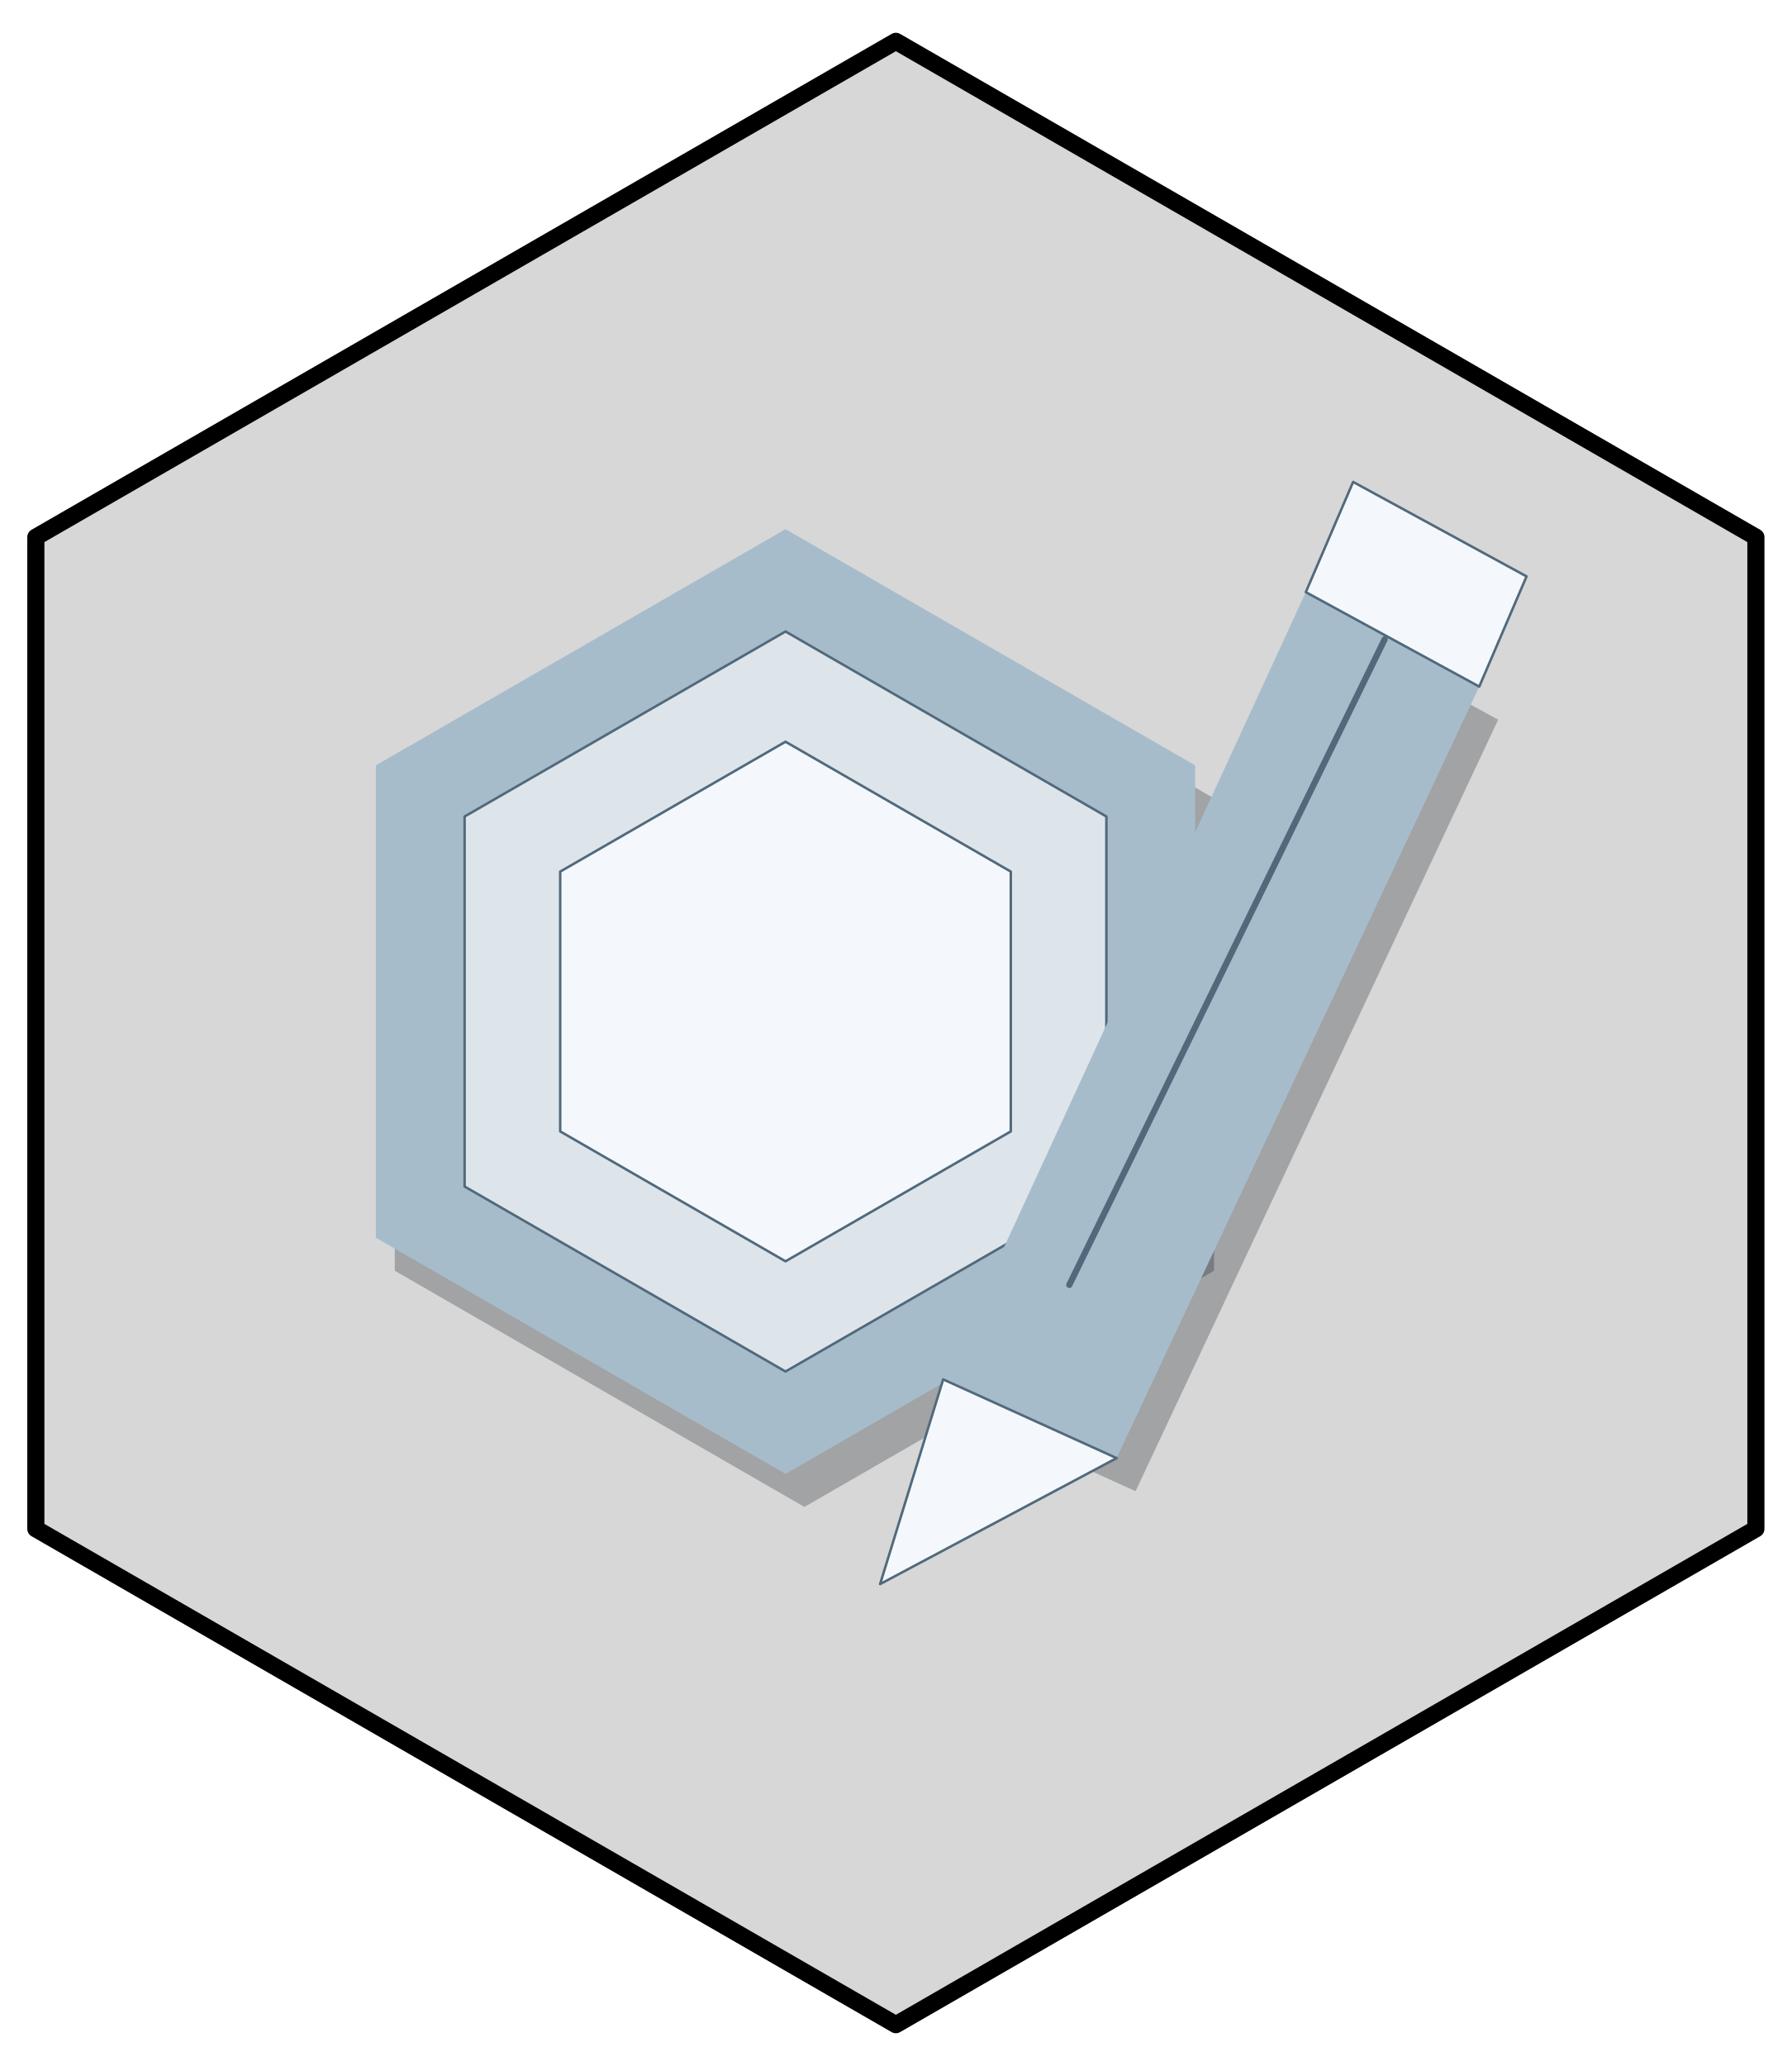
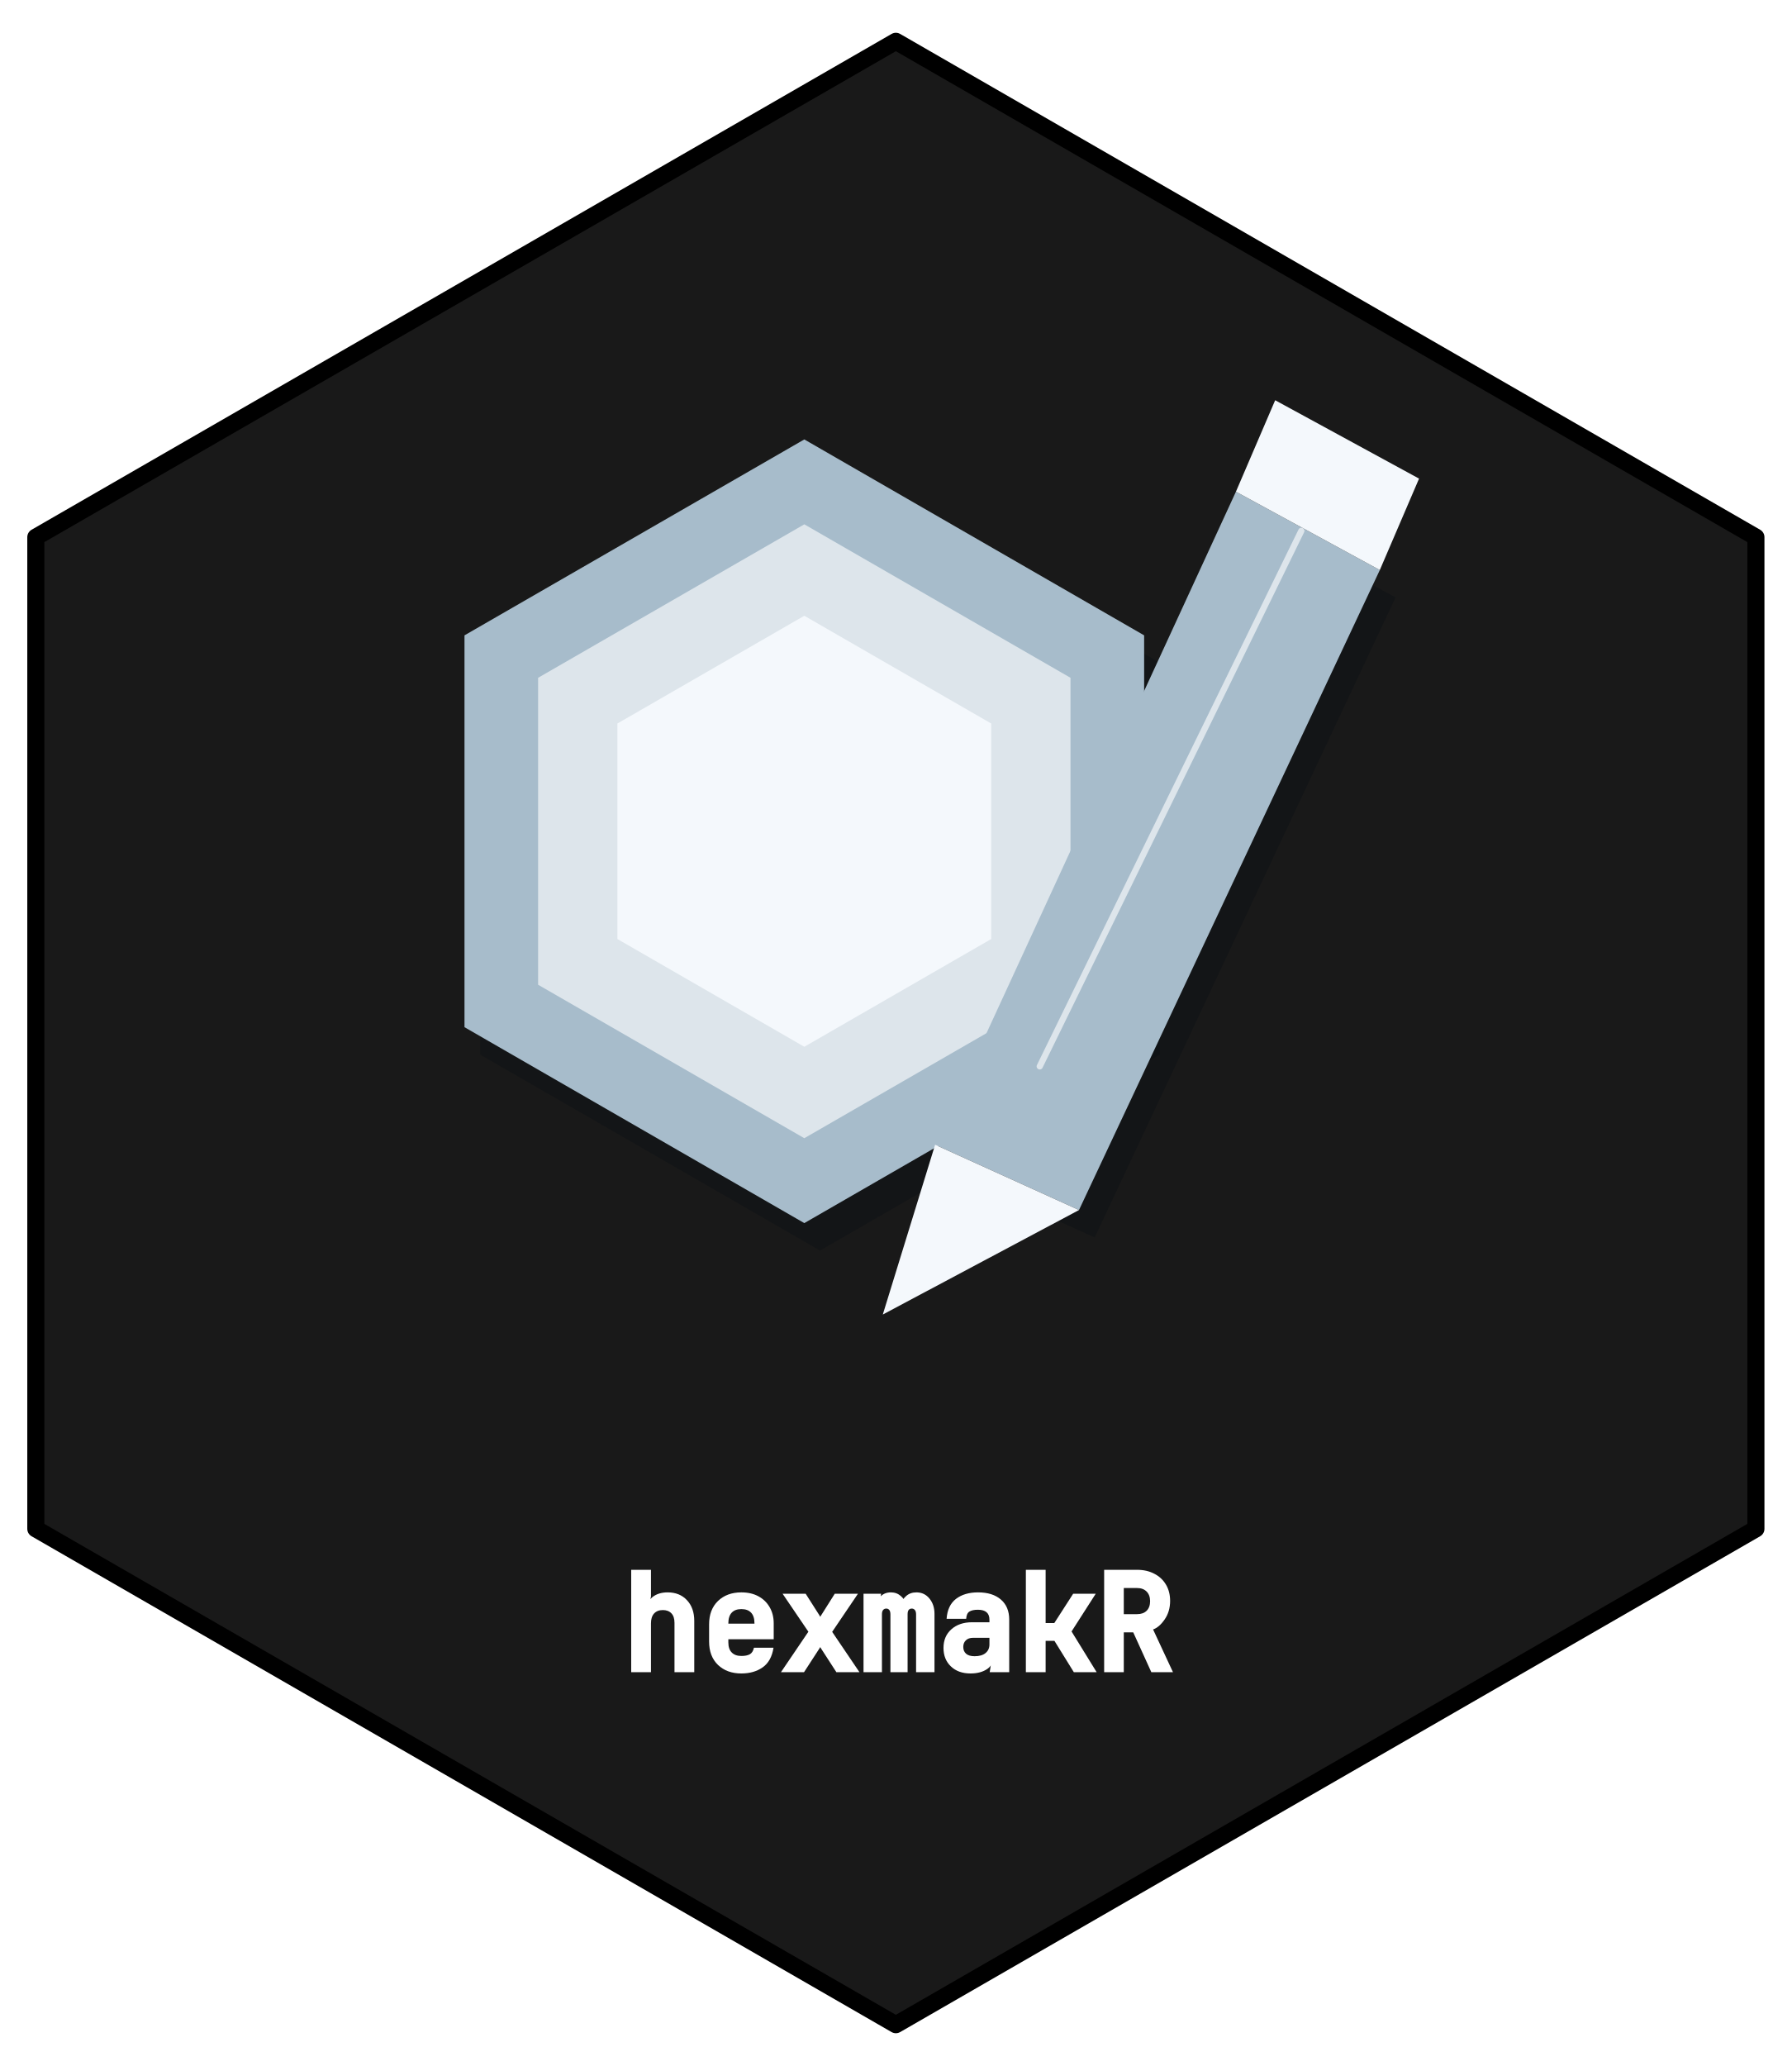
- <svg xmlns="http://www.w3.org/2000/svg" width="432pt" height="498pt" viewBox="0 0 432 498">
-   <path fill-rule="nonzero" fill="rgb(84.314%, 84.314%, 84.314%)" fill-opacity="1" stroke-width="4.125" stroke-linecap="round" stroke-linejoin="round" stroke="rgb(0%, 0%, 0%)" stroke-opacity="1" stroke-miterlimit="10" d="M 216 9.961 L 423.359 129.48 L 423.359 368.52 L 216 488.039 L 8.641 368.52 L 8.641 129.48 Z M 216 9.961 " />
-   <path fill-rule="nonzero" fill="rgb(1.176%, 3.922%, 7.059%)" fill-opacity="0.251" d="M 193.949 135.52 L 95.184 192.449 L 95.184 306.309 L 193.949 363.238 L 292.719 306.309 L 292.719 192.449 Z M 193.949 135.52 " />
-   <path fill-rule="nonzero" fill="rgb(65.49%, 73.725%, 79.608%)" fill-opacity="1" d="M 189.391 127.551 L 90.621 184.48 L 90.621 298.34 L 189.391 355.266 L 288.156 298.34 L 288.156 184.48 Z M 189.391 127.551 " />
-   <path fill-rule="nonzero" fill="rgb(86.667%, 89.804%, 92.157%)" fill-opacity="1" stroke-width="0.6" stroke-linecap="round" stroke-linejoin="round" stroke="rgb(31.765%, 41.176%, 48.235%)" stroke-opacity="1" stroke-miterlimit="10" d="M 189.391 152.219 L 112.02 196.816 L 112.02 286.004 L 189.391 330.598 L 266.758 286.004 L 266.758 196.816 Z M 189.391 152.219 " />
-   <path fill-rule="nonzero" fill="rgb(95.686%, 97.255%, 98.824%)" fill-opacity="1" stroke-width="0.6" stroke-linecap="round" stroke-linejoin="round" stroke="rgb(31.765%, 41.176%, 48.235%)" stroke-opacity="1" stroke-miterlimit="10" d="M 189.391 178.789 L 135.066 210.098 L 135.066 272.719 L 189.391 304.031 L 243.711 272.719 L 243.711 210.098 Z M 189.391 178.789 " />
-   <path fill-rule="nonzero" fill="rgb(1.176%, 3.922%, 7.059%)" fill-opacity="0.251" d="M 231.965 340.465 L 273.785 359.441 L 361.223 173.473 L 319.402 150.703 Z M 231.965 340.465 " />
-   <path fill-rule="nonzero" fill="rgb(65.49%, 73.725%, 79.608%)" fill-opacity="1" d="M 227.406 332.496 L 269.223 351.473 L 356.66 165.504 L 314.84 142.734 Z M 227.406 332.496 " />
-   <path fill-rule="nonzero" fill="rgb(95.686%, 97.255%, 98.824%)" fill-opacity="1" stroke-width="0.6" stroke-linecap="round" stroke-linejoin="round" stroke="rgb(31.765%, 41.176%, 48.235%)" stroke-opacity="1" stroke-miterlimit="10" d="M 227.406 332.496 L 269.223 351.473 L 212.199 381.836 Z M 227.406 332.496 " />
-   <path fill-rule="nonzero" fill="rgb(95.686%, 97.255%, 98.824%)" fill-opacity="1" stroke-width="0.6" stroke-linecap="round" stroke-linejoin="round" stroke="rgb(31.765%, 41.176%, 48.235%)" stroke-opacity="1" stroke-miterlimit="10" d="M 314.84 142.734 L 356.66 165.504 L 368.062 138.938 L 326.246 116.164 Z M 314.84 142.734 " />
-   <path fill="none" stroke-width="1.5" stroke-linecap="round" stroke-linejoin="round" stroke="rgb(31.765%, 41.176%, 48.235%)" stroke-opacity="1" stroke-miterlimit="10" d="M 257.816 309.723 L 333.848 154.117 " />
+ <svg xmlns="http://www.w3.org/2000/svg" xmlns:xlink="http://www.w3.org/1999/xlink" width="432" height="498" viewBox="0 0 432 498">
+   <defs>
+     <g>
+       <g id="glyph-0-0">
+         <path d="M 2.688 0 L 2.688 -24.672 L 7.453 -24.672 L 7.453 -18.25 L 6.766 -14.891 C 6.535 -16.285 6.891 -17.359 7.828 -18.109 C 8.773 -18.859 9.988 -19.234 11.469 -19.234 C 13.406 -19.234 14.957 -18.609 16.125 -17.359 C 17.301 -16.109 17.891 -14.445 17.891 -12.375 L 17.891 0 L 13.125 0 L 13.125 -11.891 C 13.125 -12.91 12.875 -13.676 12.375 -14.188 C 11.883 -14.707 11.195 -14.969 10.312 -14.969 C 9.414 -14.969 8.711 -14.691 8.203 -14.141 C 7.703 -13.598 7.453 -12.805 7.453 -11.766 L 7.453 0 Z M 2.688 0 " />
+       </g>
+       <g id="glyph-0-1">
+         <path d="M 10.25 0.312 C 7.926 0.312 6.047 -0.375 4.609 -1.75 C 3.18 -3.133 2.469 -5.008 2.469 -7.375 L 2.469 -11.531 C 2.469 -13.895 3.18 -15.77 4.609 -17.156 C 6.047 -18.539 7.926 -19.234 10.25 -19.234 C 11.82 -19.234 13.188 -18.922 14.344 -18.297 C 15.508 -17.672 16.414 -16.797 17.062 -15.672 C 17.719 -14.547 18.047 -13.242 18.047 -11.766 L 18.047 -7.938 L 7.109 -7.938 L 7.109 -7.156 C 7.109 -6.094 7.383 -5.285 7.938 -4.734 C 8.488 -4.18 9.258 -3.906 10.25 -3.906 C 11.102 -3.906 11.781 -4.039 12.281 -4.312 C 12.781 -4.594 13.113 -5.117 13.281 -5.891 L 18 -5.891 C 17.656 -3.711 16.781 -2.133 15.375 -1.156 C 13.977 -0.176 12.27 0.312 10.25 0.312 Z M 7.109 -11.766 L 7.109 -11.688 L 13.406 -11.688 L 13.406 -11.797 C 13.406 -12.922 13.133 -13.77 12.594 -14.344 C 12.062 -14.914 11.281 -15.203 10.25 -15.203 C 9.227 -15.203 8.445 -14.91 7.906 -14.328 C 7.375 -13.754 7.109 -12.898 7.109 -11.766 Z M 7.109 -11.766 " />
+       </g>
+       <g id="glyph-0-2">
+         <path d="M 0.797 0 L 7.406 -9.75 L 1.188 -18.906 L 6.75 -18.906 L 10.047 -13.734 C 10.211 -13.473 10.367 -13.188 10.516 -12.875 C 10.672 -12.57 10.594 -12.344 10.281 -12.188 C 9.945 -12.32 9.852 -12.547 10 -12.859 C 10.156 -13.18 10.328 -13.477 10.516 -13.75 L 13.766 -18.906 L 19.359 -18.906 L 13.141 -9.719 L 19.719 0 L 14.156 0 L 10.547 -5.578 C 10.367 -5.859 10.203 -6.164 10.047 -6.5 C 9.898 -6.832 9.977 -7.066 10.281 -7.203 C 10.57 -7.055 10.641 -6.816 10.484 -6.484 C 10.336 -6.148 10.164 -5.844 9.969 -5.562 L 6.359 0 Z M 0.797 0 " />
+       </g>
+       <g id="glyph-0-3">
+         <path d="M 1.703 0 L 1.703 -18.906 L 5.953 -18.906 L 5.359 -15.859 L 5.297 -15.859 C 5.004 -16.859 5.188 -17.672 5.844 -18.297 C 6.5 -18.922 7.316 -19.234 8.297 -19.234 C 9.234 -19.234 10.031 -18.941 10.688 -18.359 C 11.344 -17.785 11.562 -17.395 11.344 -17.188 C 11.102 -17.375 11.312 -17.758 11.969 -18.344 C 12.625 -18.938 13.453 -19.234 14.453 -19.234 C 15.742 -19.234 16.789 -18.738 17.594 -17.75 C 18.406 -16.77 18.812 -15.539 18.812 -14.062 L 18.812 0 L 14.375 0 L 14.375 -13.906 C 14.375 -14.383 14.281 -14.738 14.094 -14.969 C 13.906 -15.207 13.648 -15.328 13.328 -15.328 C 13.004 -15.328 12.754 -15.211 12.578 -14.984 C 12.41 -14.766 12.328 -14.414 12.328 -13.938 L 12.328 0 L 8.188 0 L 8.188 -13.906 C 8.188 -14.395 8.098 -14.754 7.922 -14.984 C 7.742 -15.211 7.5 -15.328 7.188 -15.328 C 6.863 -15.328 6.609 -15.211 6.422 -14.984 C 6.234 -14.766 6.141 -14.414 6.141 -13.938 L 6.141 0 Z M 1.703 0 " />
+       </g>
+       <g id="glyph-0-4">
+         <path d="M 8.5 0.312 C 6.531 0.312 4.953 -0.254 3.766 -1.391 C 2.578 -2.523 1.984 -4.008 1.984 -5.844 C 1.984 -7.707 2.613 -9.203 3.875 -10.328 C 5.145 -11.461 6.801 -12.031 8.844 -12.031 L 13.062 -12.031 L 13.062 -12.656 C 13.062 -14.25 12.133 -15.047 10.281 -15.047 C 9.383 -15.047 8.703 -14.898 8.234 -14.609 C 7.766 -14.316 7.504 -13.734 7.453 -12.859 L 2.734 -12.859 C 2.879 -15.004 3.629 -16.602 4.984 -17.656 C 6.348 -18.707 8.125 -19.234 10.312 -19.234 C 12.656 -19.234 14.492 -18.656 15.828 -17.5 C 17.16 -16.344 17.828 -14.738 17.828 -12.688 L 17.828 0 L 13.125 0 L 13.75 -3.922 L 13.781 -3.922 C 14.008 -2.555 13.598 -1.508 12.547 -0.781 C 11.492 -0.051 10.145 0.312 8.5 0.312 Z M 9.484 -3.844 C 10.629 -3.844 11.508 -4.098 12.125 -4.609 C 12.75 -5.129 13.062 -5.816 13.062 -6.672 L 13.062 -8.281 L 9.109 -8.281 C 8.367 -8.281 7.789 -8.078 7.375 -7.672 C 6.957 -7.266 6.75 -6.738 6.75 -6.094 C 6.75 -5.395 6.977 -4.844 7.438 -4.438 C 7.906 -4.039 8.586 -3.844 9.484 -3.844 Z M 9.484 -3.844 " />
+       </g>
+       <g id="glyph-0-5">
+         <path d="M 2.844 0 L 2.844 -24.672 L 7.609 -24.672 L 7.609 -11.844 L 9.703 -11.844 L 14.25 -18.906 L 19.688 -18.906 L 13.859 -9.812 L 19.906 0 L 14.406 0 L 9.734 -7.547 L 7.609 -7.547 L 7.609 0 Z M 2.844 0 " />
+       </g>
+       <g id="glyph-0-6">
+         <path d="M 2.719 0 L 2.719 -24.672 L 10.672 -24.672 C 12.223 -24.672 13.598 -24.359 14.797 -23.734 C 16.004 -23.117 16.941 -22.25 17.609 -21.125 C 18.285 -20 18.625 -18.68 18.625 -17.172 C 18.625 -15.473 18.188 -13.988 17.312 -12.719 C 16.445 -11.457 15.516 -10.648 14.516 -10.297 L 19.312 0 L 14.094 0 L 9.734 -9.594 L 7.453 -9.594 L 7.453 0 Z M 7.453 -13.984 L 10.672 -13.984 C 11.648 -13.984 12.414 -14.258 12.969 -14.812 C 13.52 -15.363 13.797 -16.129 13.797 -17.109 C 13.797 -18.098 13.516 -18.875 12.953 -19.438 C 12.391 -20 11.629 -20.281 10.672 -20.281 L 7.453 -20.281 Z M 7.453 -13.984 " />
+       </g>
+     </g>
+   </defs>
+   <path fill-rule="nonzero" fill="rgb(9.804%, 9.804%, 9.804%)" fill-opacity="1" stroke-width="4.125" stroke-linecap="round" stroke-linejoin="round" stroke="rgb(0%, 0%, 0%)" stroke-opacity="1" stroke-miterlimit="10" d="M 216 9.961 L 423.359 129.48 L 423.359 368.52 L 216 488.039 L 8.641 368.52 L 8.641 129.48 Z M 216 9.961 " />
+   <path fill-rule="nonzero" fill="rgb(1.176%, 3.922%, 7.059%)" fill-opacity="0.251" d="M 197.711 112.535 L 115.777 159.758 L 115.777 254.211 L 197.711 301.434 L 279.641 254.211 L 279.641 159.758 Z M 197.711 112.535 " />
+   <path fill-rule="nonzero" fill="rgb(65.49%, 73.725%, 79.608%)" fill-opacity="1" d="M 193.926 105.922 L 111.992 153.148 L 111.992 247.598 L 193.926 294.824 L 275.859 247.598 L 275.859 153.148 Z M 193.926 105.922 " />
+   <path fill-rule="nonzero" fill="rgb(86.667%, 89.804%, 92.157%)" fill-opacity="1" d="M 193.926 126.387 L 129.742 163.379 L 129.742 237.367 L 193.926 274.359 L 258.105 237.367 L 258.105 163.379 Z M 193.926 126.387 " />
+   <path fill-rule="nonzero" fill="rgb(95.686%, 97.255%, 98.824%)" fill-opacity="1" d="M 193.926 148.426 L 148.863 174.398 L 148.863 226.348 L 193.926 252.32 L 238.988 226.348 L 238.988 174.398 Z M 193.926 148.426 " />
+   <path fill-rule="nonzero" fill="rgb(1.176%, 3.922%, 7.059%)" fill-opacity="0.251" d="M 229.246 282.547 L 263.934 298.285 L 336.469 144.02 L 301.777 125.129 Z M 229.246 282.547 " />
+   <path fill-rule="nonzero" fill="rgb(65.49%, 73.725%, 79.608%)" fill-opacity="1" d="M 225.461 275.934 L 260.152 291.676 L 332.684 137.406 L 297.992 118.516 Z M 225.461 275.934 " />
+   <path fill-rule="nonzero" fill="rgb(95.686%, 97.255%, 98.824%)" fill-opacity="1" d="M 225.461 275.934 L 260.152 291.676 L 212.848 316.863 Z M 225.461 275.934 " />
+   <path fill-rule="nonzero" fill="rgb(95.686%, 97.255%, 98.824%)" fill-opacity="1" d="M 297.992 118.516 L 332.684 137.406 L 342.145 115.367 L 307.453 96.477 Z M 297.992 118.516 " />
+   <path fill="none" stroke-width="1.5" stroke-linecap="round" stroke-linejoin="round" stroke="rgb(86.667%, 89.804%, 92.157%)" stroke-opacity="1" stroke-miterlimit="10" d="M 250.691 257.043 L 313.762 127.961 " />
+   <g fill="rgb(100%, 100%, 100%)" fill-opacity="1">
+     <use xlink:href="#glyph-0-0" x="149.5" y="403.069" />
+     <use xlink:href="#glyph-0-1" x="168.5" y="403.069" />
+     <use xlink:href="#glyph-0-2" x="187.5" y="403.069" />
+     <use xlink:href="#glyph-0-3" x="206.5" y="403.069" />
+     <use xlink:href="#glyph-0-4" x="225.5" y="403.069" />
+     <use xlink:href="#glyph-0-5" x="244.5" y="403.069" />
+     <use xlink:href="#glyph-0-6" x="263.5" y="403.069" />
+   </g>
</svg>
